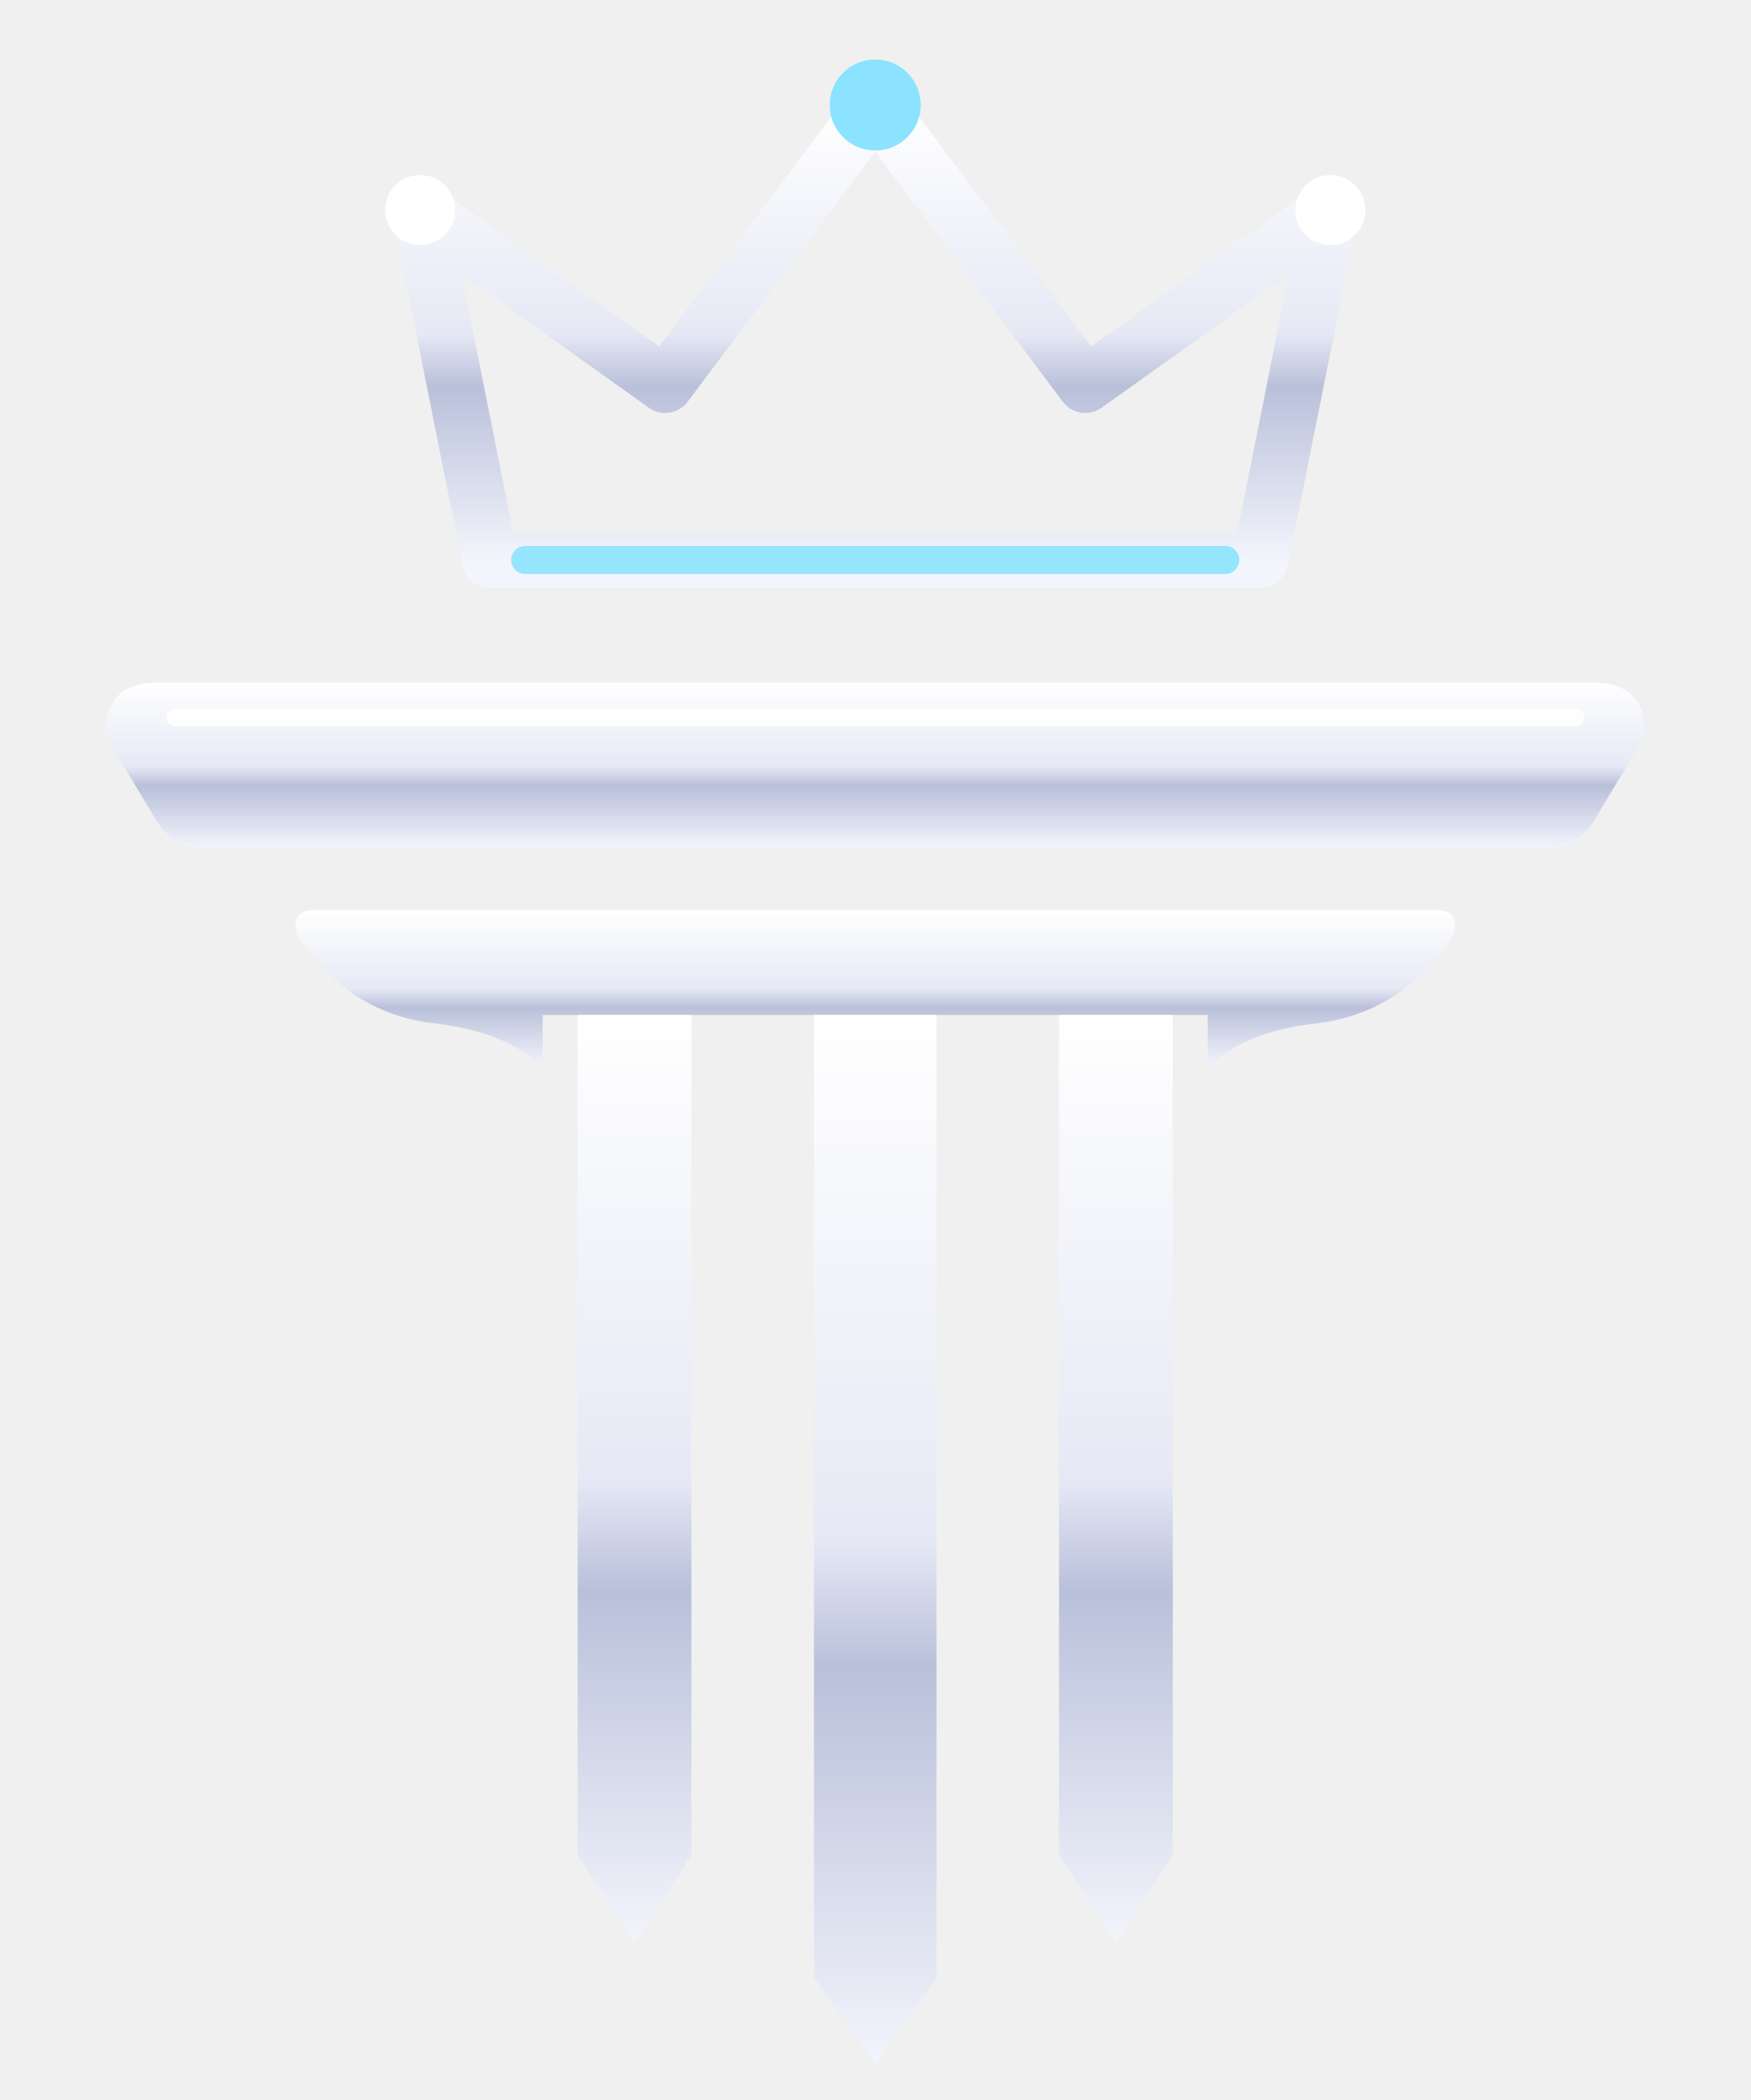
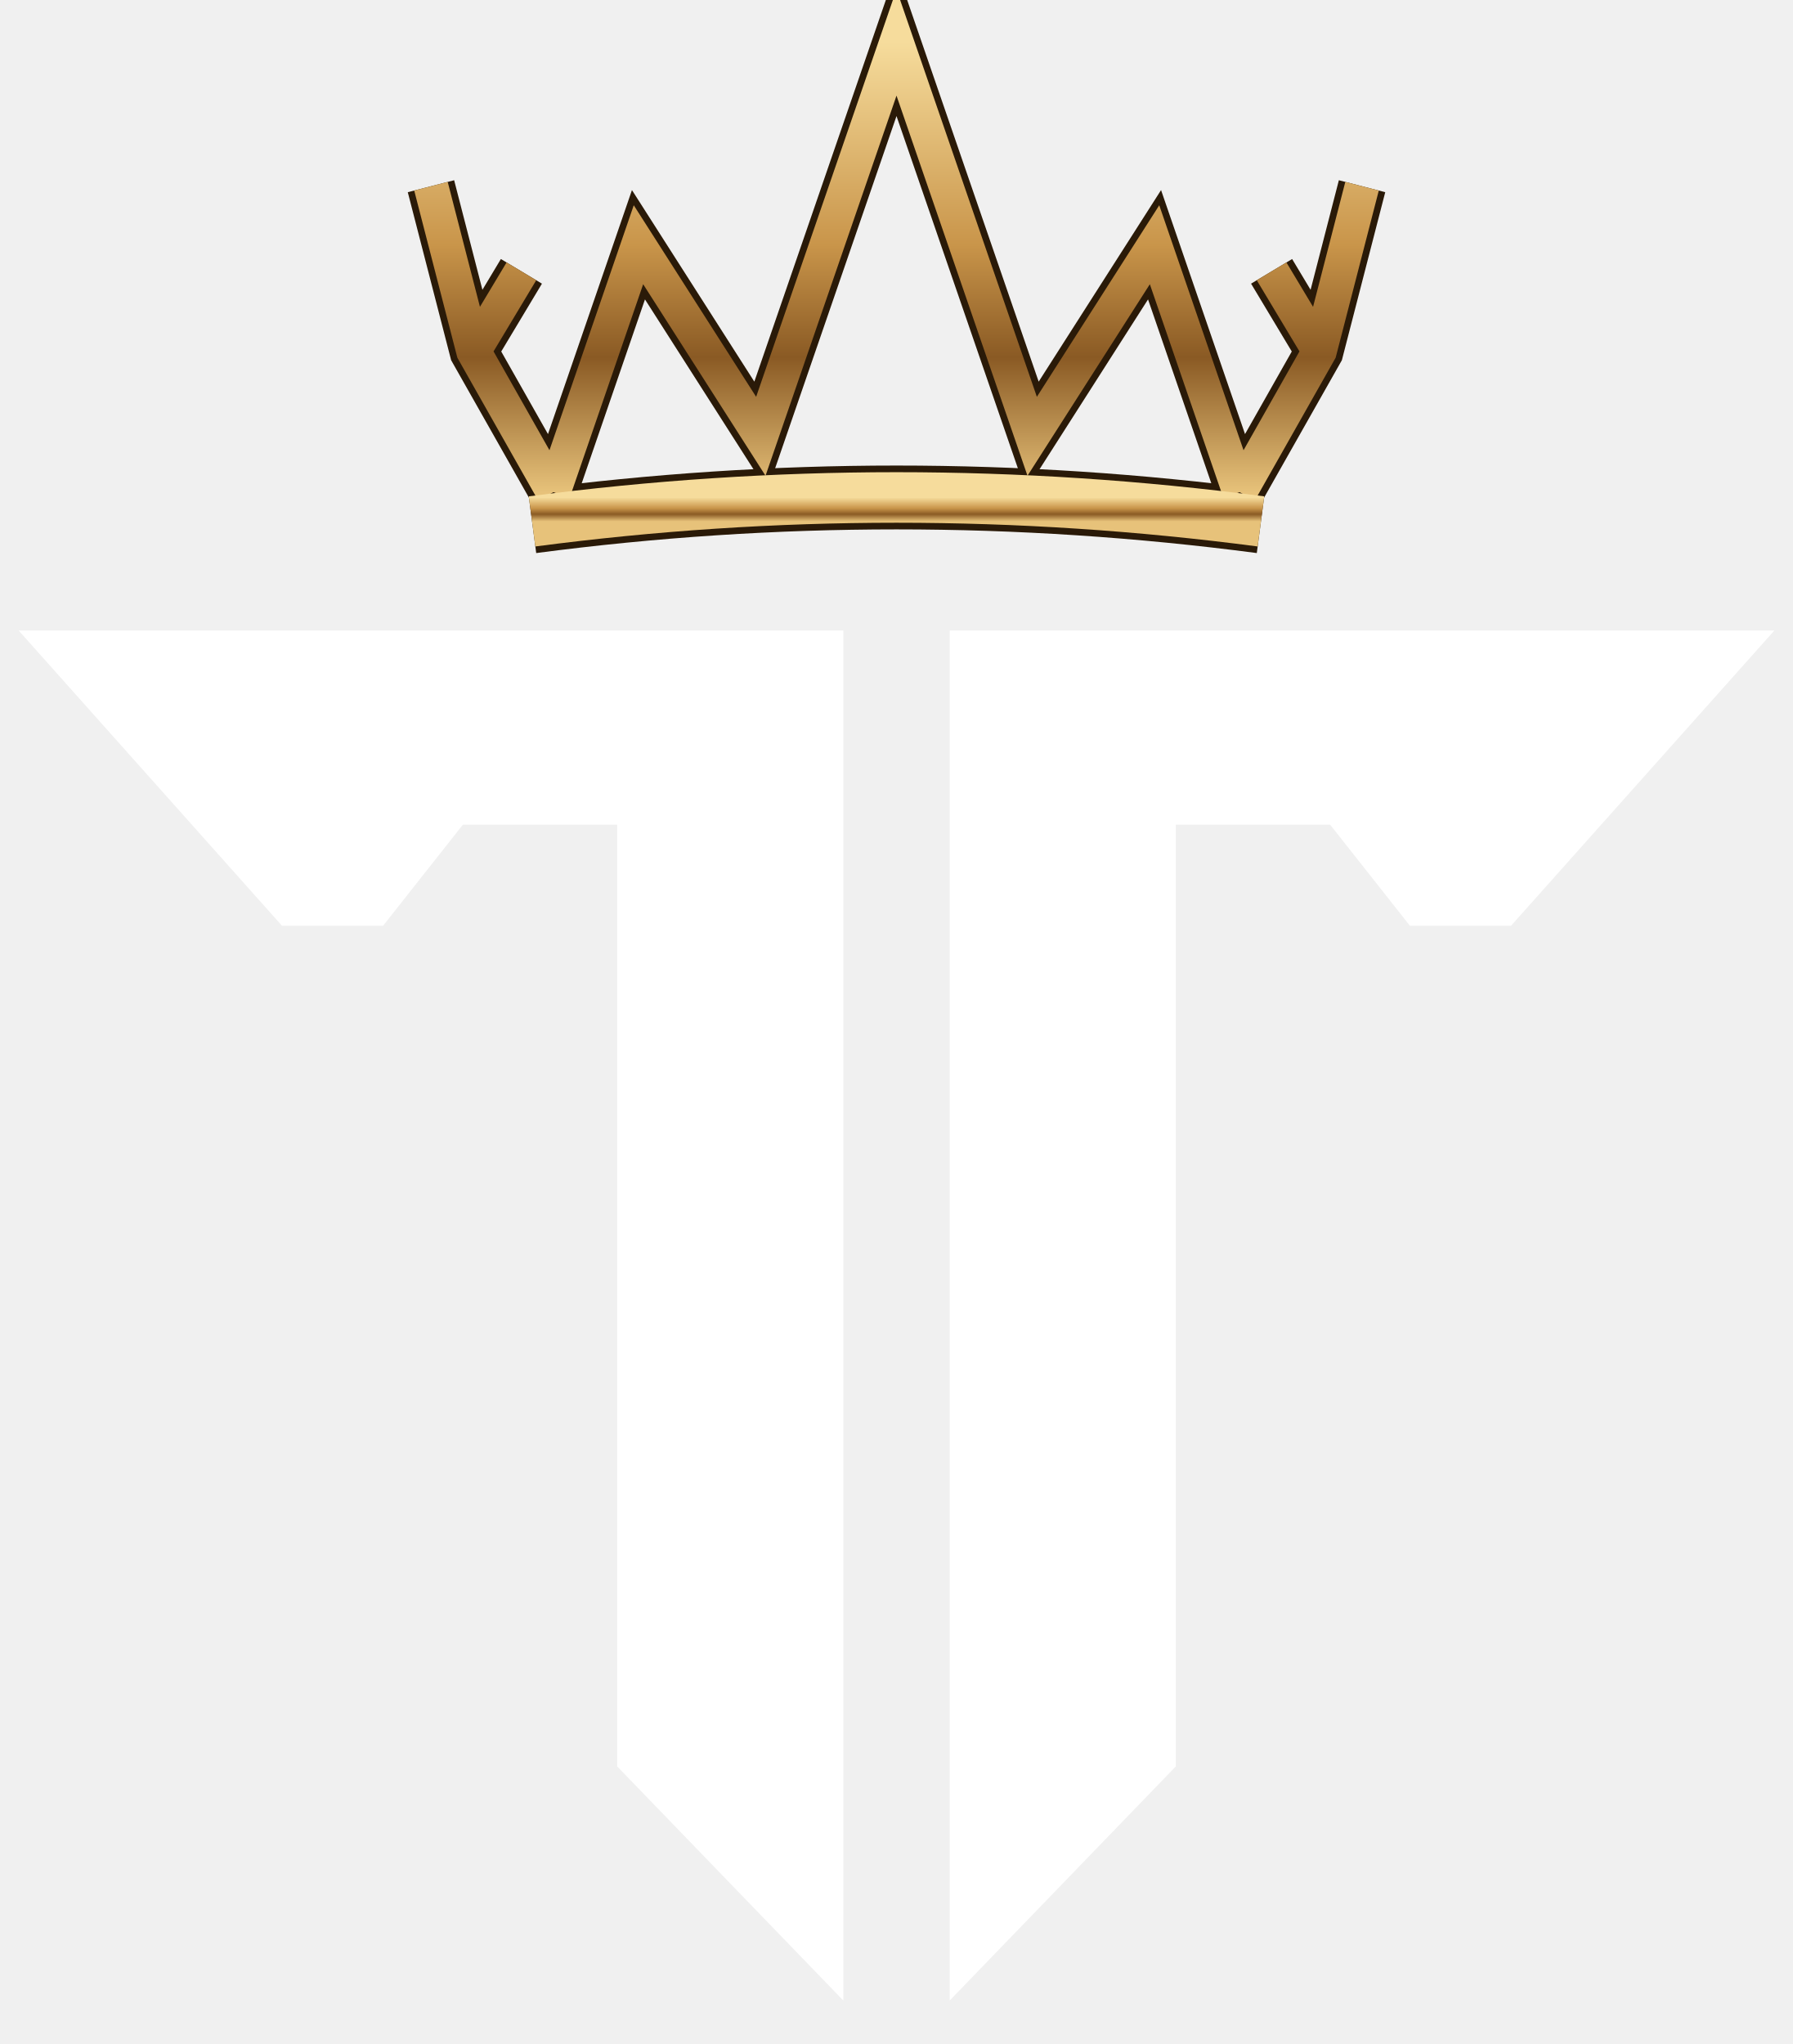
- <svg xmlns="http://www.w3.org/2000/svg" viewBox="0 0 100 120" width="100" height="120" role="img" aria-label="Trap Tech Solutions">
+ <svg xmlns="http://www.w3.org/2000/svg" viewBox="0 0 100 114" width="100" height="114" role="img" aria-label="Trap Tech Solutions">
  <defs>
-     <linearGradient id="tts" x1="0" y1="0" x2="0" y2="1">
-       <stop offset="0" stop-color="#ffffff" />
-       <stop offset=".5" stop-color="#e6e9f5" />
-       <stop offset=".62" stop-color="#b9c0da" />
-       <stop offset="1" stop-color="#f3f5fc" />
+     <linearGradient id="ttg" x1="0" y1="0" x2="0" y2="1">
+       <stop offset="0" stop-color="#f6dc9c" />
+       <stop offset=".45" stop-color="#c9954a" />
+       <stop offset=".7" stop-color="#8a5a24" />
+       <stop offset="1" stop-color="#e7c27a" />
    </linearGradient>
  </defs>
-   <g transform="translate(0 0) scale(1.0)">
-     <g fill="none" stroke="url(#tts)" stroke-width="3.2" stroke-linejoin="round" stroke-linecap="round">
-       <path d="M28 32 L24 12 L38 22 L50 6 L62 22 L76 12 L72 32 Z" />
+   <g transform="translate(0 0) scale(0.14837) translate(-18 -18)">
+     <g>
+       <g fill="#ffffff">
+         <polygon points="25,255 335,255 335,770 250,682 250,328 192,328 162,366 124,366" />
+         <polygon points="685,255 375,255 375,770 460,682 460,328 518,328 548,366 586,366" />
+       </g>
+       <g fill="none" stroke-linejoin="miter" stroke-miterlimit="8" stroke-linecap="butt">
+         <path d="M180,88 L196,150 L226,203 M196,150 L214,120 M226,203 L258,110 L304,182 L355,34 L406,182 L452,110 L484,203 M514,150 L496,120 M484,203 L514,150 L530,88" stroke="#2a1a08" stroke-width="18" />
+         <path d="M218,214 Q355,196 492,214" stroke="#2a1a08" stroke-width="24" />
+         <path d="M180,88 L196,150 L226,203 M196,150 L214,120 M226,203 L258,110 L304,182 L355,34 L406,182 L452,110 L484,203 M514,150 L496,120 M484,203 L514,150 L530,88" stroke="url(#ttg)" stroke-width="13" />
+         <path d="M218,214 Q355,196 492,214" stroke="url(#ttg)" stroke-width="19" />
+       </g>
    </g>
-     <path d="M30 32 H70" stroke="#8be3ff" stroke-width="1.6" stroke-linecap="round" opacity=".9" />
-     <circle cx="50" cy="6" r="2.6" fill="#8be3ff" />
-     <circle cx="24" cy="12" r="2" fill="#fff" />
-     <circle cx="76" cy="12" r="2" fill="#fff" />
-     <g fill="url(#tts)">
-       <path d="M6 42 Q6 39 9 39 H91 Q94 39 94 42 L91 47 Q90 48.5 88 48.5 H12 Q10 48.5 9 47 Z" />
-       <path d="M18 52 H82 Q83.5 52 83 53.5 Q80 58 75 58.5 Q71 59 69 61 V58 H31 V61 Q29 59 25 58.5 Q20 58 17 53.5 Q16.5 52 18 52 Z" />
-       <path d="M33 58 H39.5 V106 L36.25 111 L33 106 Z" />
-       <path d="M46.5 58 H53.5 V113 L50 118 L46.5 113 Z" />
-       <path d="M60.5 58 H67 V106 L63.75 111 L60.5 106 Z" />
-     </g>
-     <path d="M10 41 H90" stroke="#fff" stroke-width="1" stroke-linecap="round" opacity=".9" />
  </g>
</svg>
